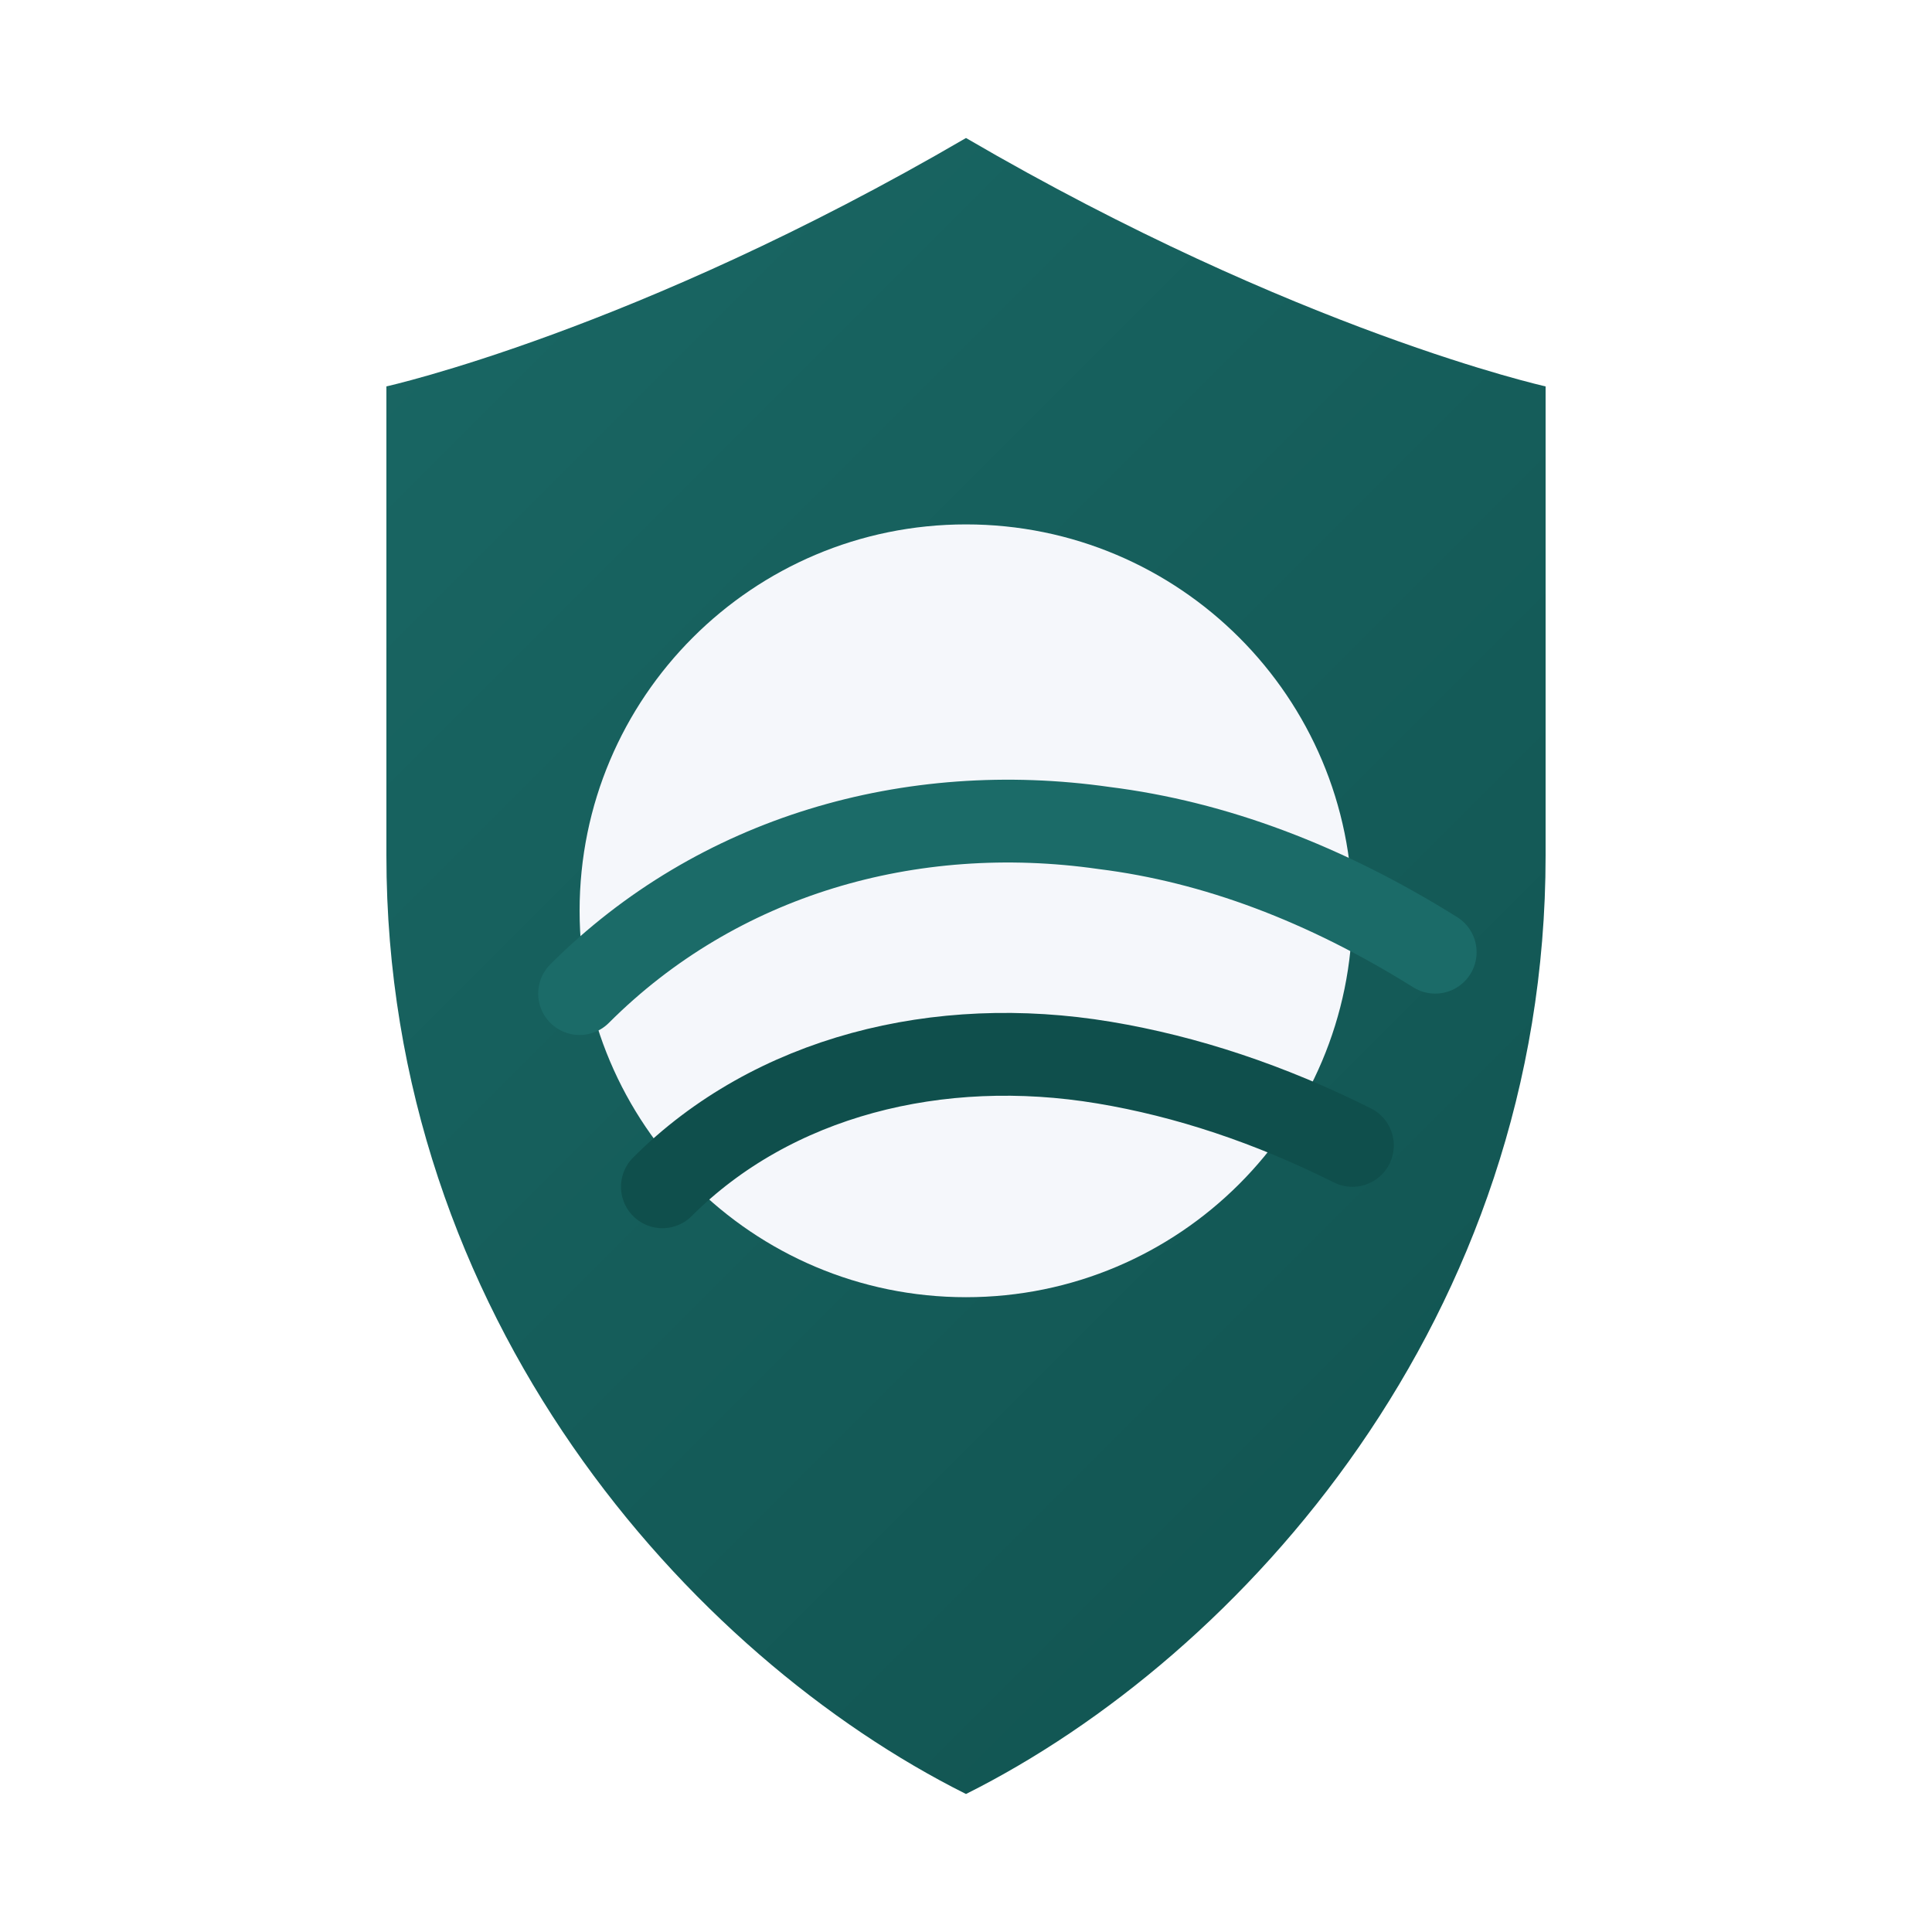
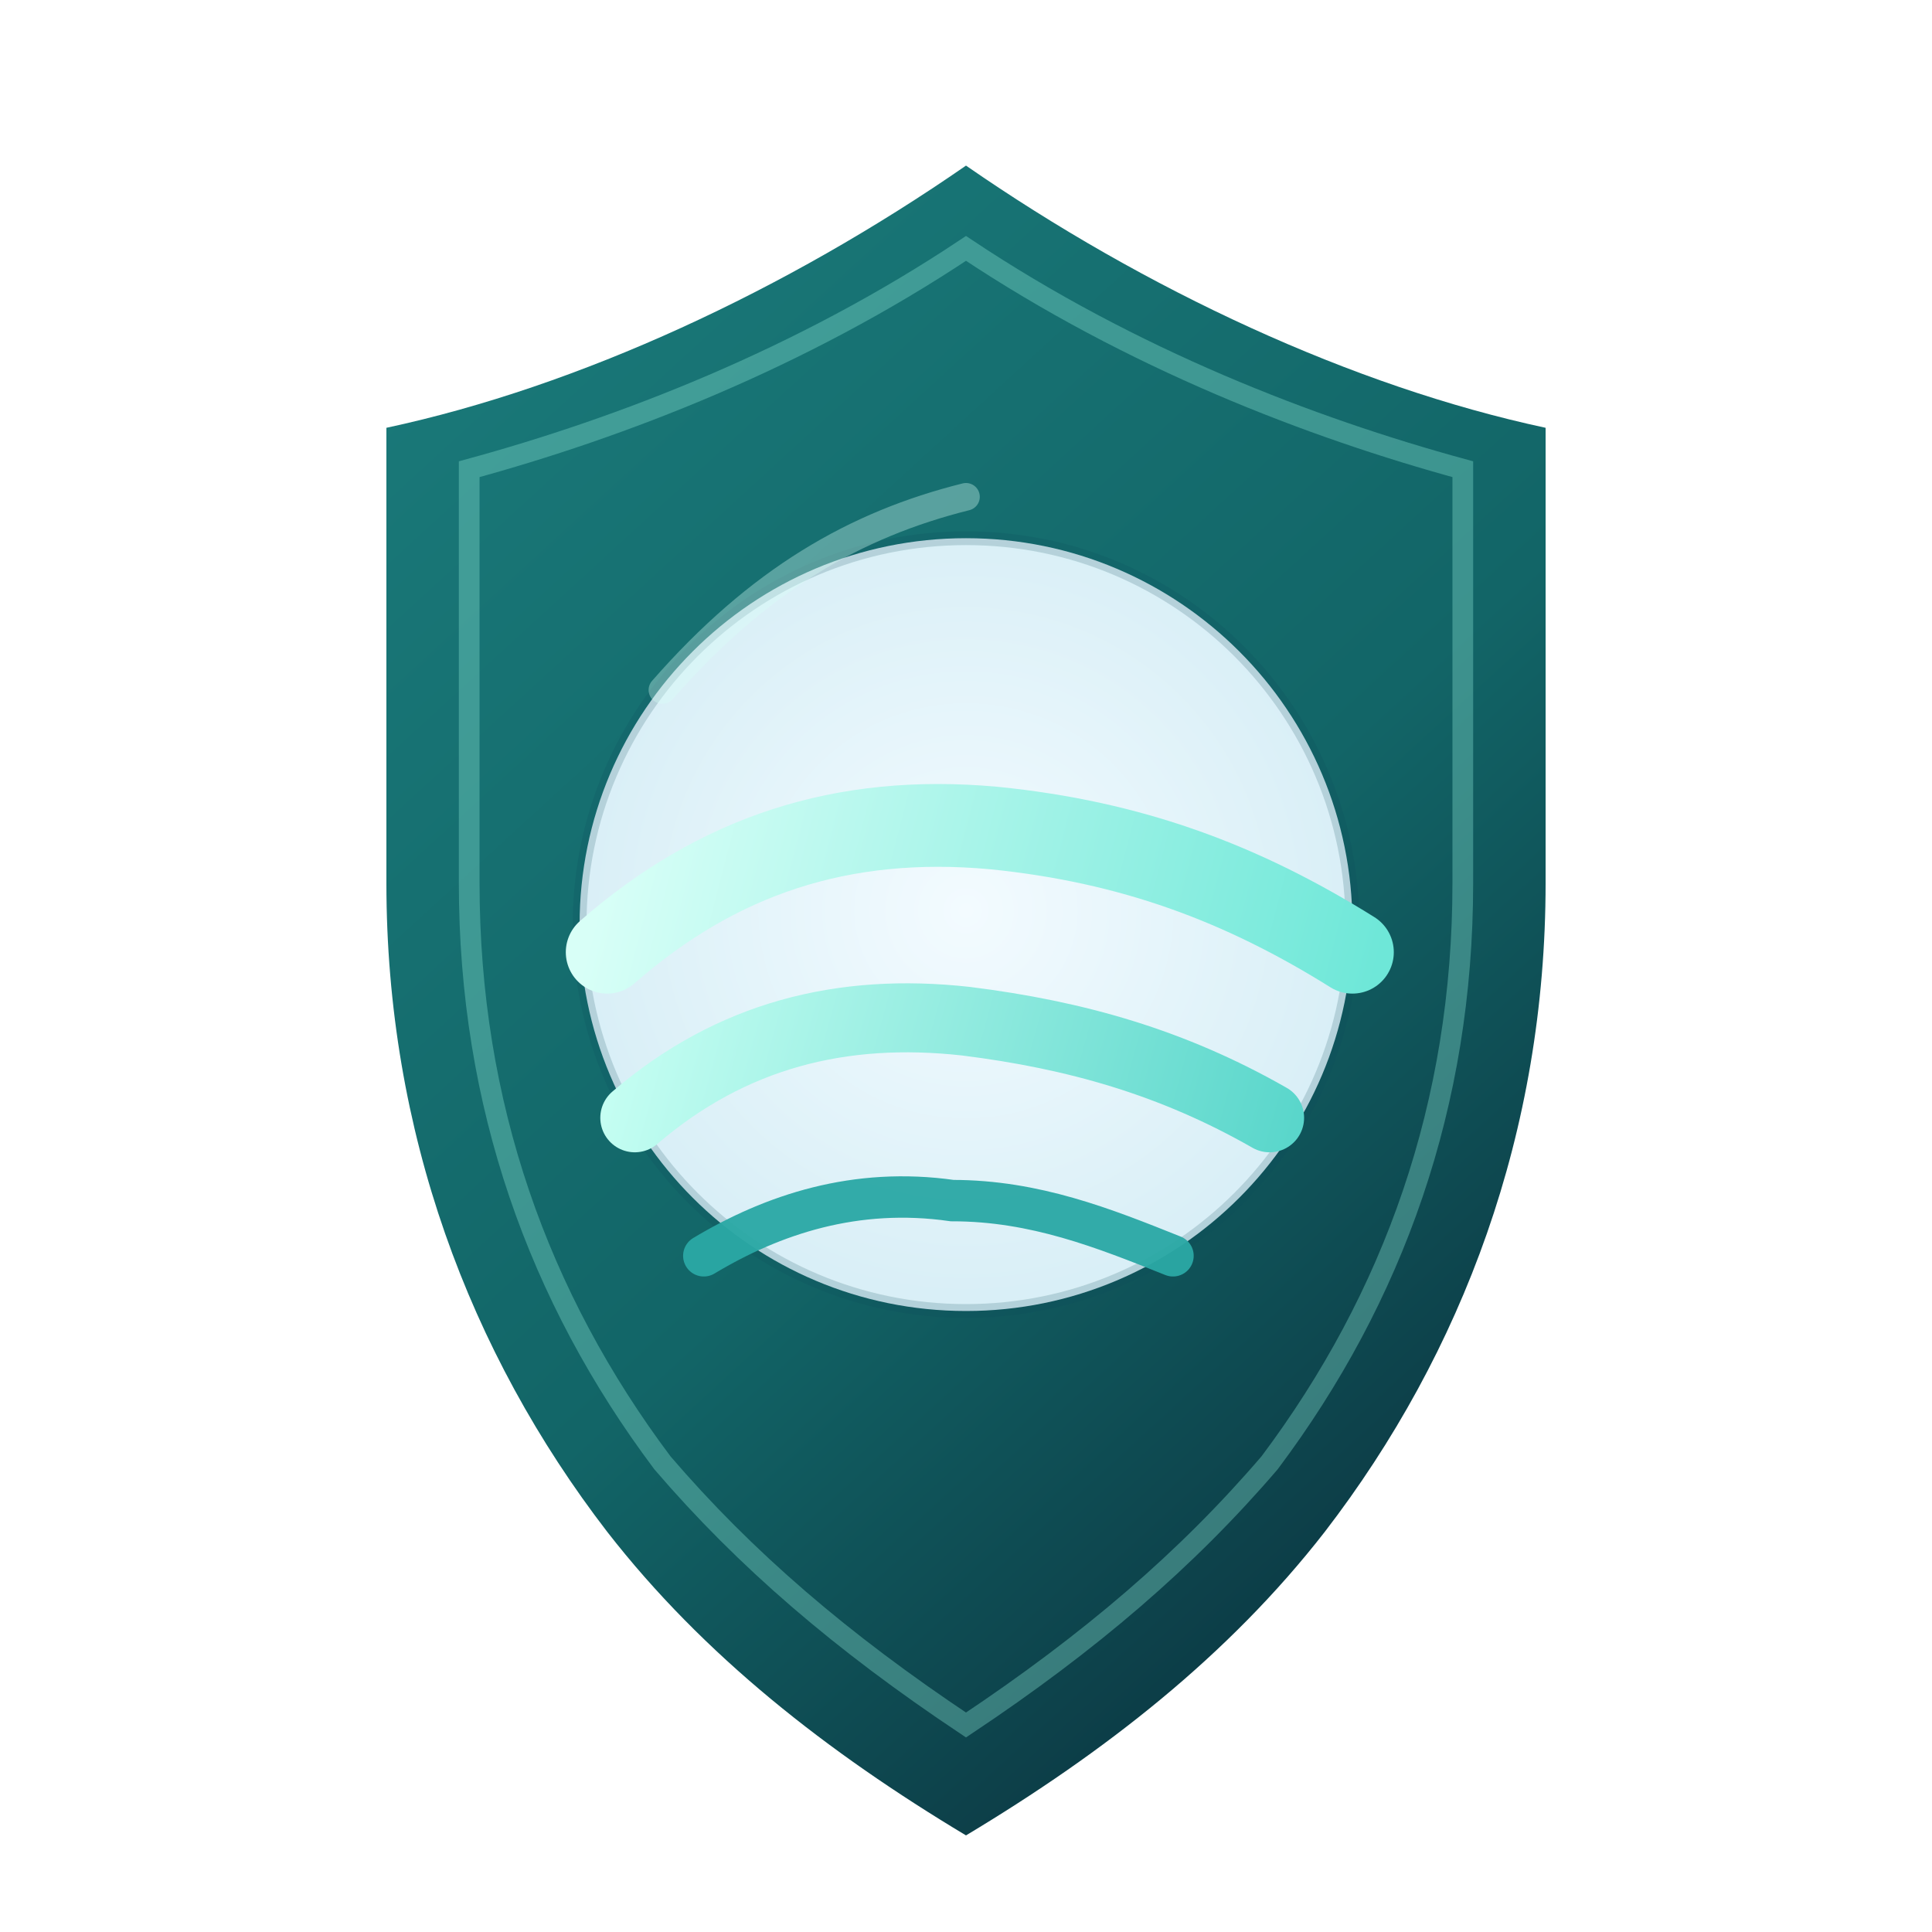
<svg xmlns="http://www.w3.org/2000/svg" width="140" height="140" viewBox="0 0 140 140" fill="none">
  <defs>
-     <linearGradient id="sw-shield" x1="0" y1="0" x2="140" y2="140" gradientUnits="userSpaceOnUse">
-       <stop offset="0" stop-color="#1B6B68" />
-       <stop offset="1" stop-color="#0F4F4C" />
+     <linearGradient id="sw-shield-fill" x1="26" y1="22" x2="114" y2="118" gradientUnits="userSpaceOnUse">
+       <stop offset="0" stop-color="#1A7A7A" />
+       <stop offset="0.55" stop-color="#126567" />
+       <stop offset="1" stop-color="#0A2E3B" />
    </linearGradient>
+     <linearGradient id="sw-wave-1" x1="44" y1="63" x2="98" y2="77" gradientUnits="userSpaceOnUse">
+       <stop offset="0" stop-color="#D8FFF7" />
+       <stop offset="1" stop-color="#6EE7D8" />
+     </linearGradient>
+     <linearGradient id="sw-wave-2" x1="44" y1="75" x2="98" y2="90" gradientUnits="userSpaceOnUse">
+       <stop offset="0" stop-color="#C7FFF3" />
+       <stop offset="1" stop-color="#4CD1C6" />
+     </linearGradient>
+     <radialGradient id="sw-core" cx="0" cy="0" r="1" gradientUnits="userSpaceOnUse" gradientTransform="translate(70 66) rotate(90) scale(30)">
+       <stop offset="0" stop-color="#F3FBFF" />
+       <stop offset="1" stop-color="#D7EEF6" />
+     </radialGradient>
  </defs>
-   <path d="M70 10C46 24 28 28 28 28v34c0 33.5 22 58 42 68 20-10 42-34.5 42-68V28s-18-4-42-18z" fill="url(#sw-shield)" />
-   <circle cx="70" cy="66" r="28" fill="#F5F7FB" />
-   <path d="M42 72c10-10 24-14 38-12 8 1 16 4 24 9" stroke="#1B6B68" stroke-width="6" stroke-linecap="round" />
-   <path d="M48 86c8-8 20-11 32-9 6 1 12 3 18 6" stroke="#0F4F4C" stroke-width="6" stroke-linecap="round" />
+   <path d="M70 12C57 21 42 28 28 31v33c0 18 6 34 16 47 7 9 16 16 26 22 10-6 19-13 26-22 10-13 16-29 16-47V31c-14-3-29-10-42-19z" fill="url(#sw-shield-fill)" />
+   <path d="M70 18C58 26 45 31 34 34v30c0 16 5 30 14 42 6 7 13 13 22 19 9-6 16-12 22-19 9-12 14-26 14-42V34c-11-3-24-8-36-16z" fill="none" stroke="#8DE7D8" stroke-opacity="0.35" stroke-width="1.5" />
+   <circle cx="70" cy="67" r="28" fill="url(#sw-core)" />
+   <circle cx="70" cy="67" r="28" fill="none" stroke="#0F4D5C" stroke-opacity="0.18" stroke-width="1" />
+   <path d="M44 69c8-7 17-10 28-9 10 1 18 4 26 9" stroke="url(#sw-wave-1)" stroke-width="6" stroke-linecap="round" />
+   <path d="M46 81c7-6 15-8 24-7 8 1 15 3 22 7" stroke="url(#sw-wave-2)" stroke-width="5" stroke-linecap="round" />
+   <path d="M51 91c5-3 11-5 18-4 6 0 11 2 16 4" stroke="#2AA8A5" stroke-width="3" stroke-linecap="round" opacity="0.95" />
+   <path d="M48 50c7-8 14-12 22-14" stroke="#D8FFF7" stroke-opacity="0.35" stroke-width="2" stroke-linecap="round" />
</svg>
